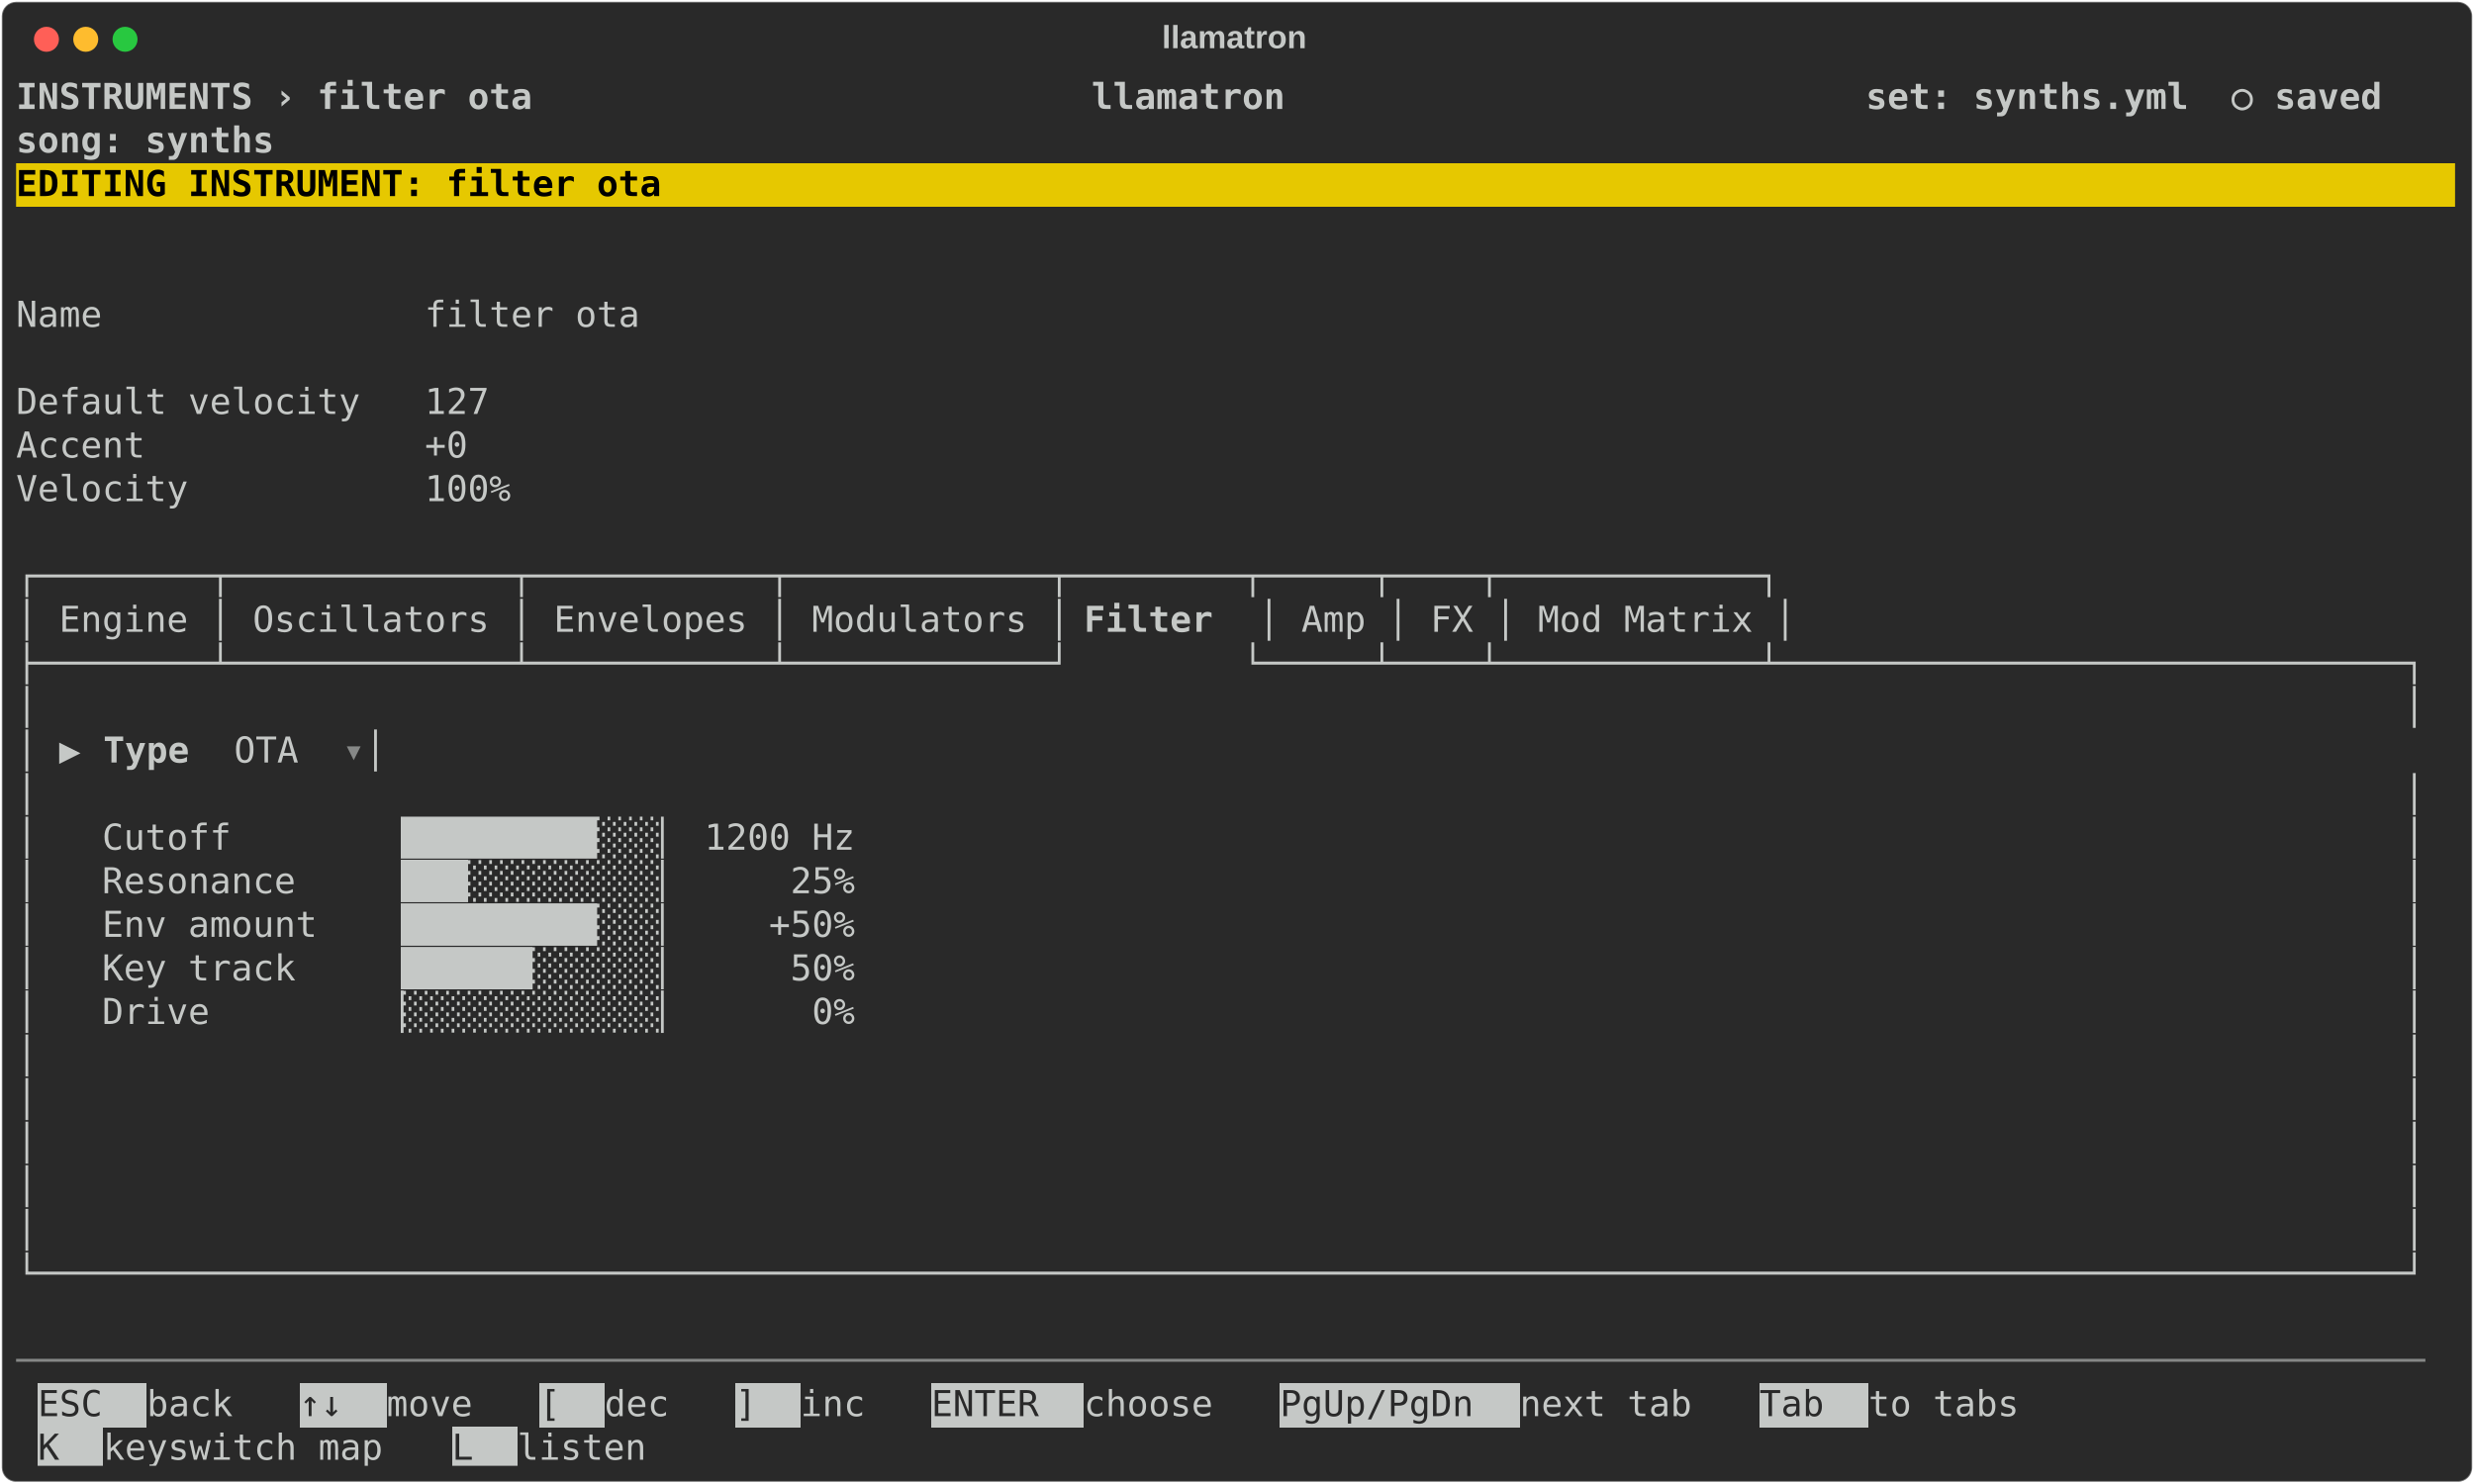
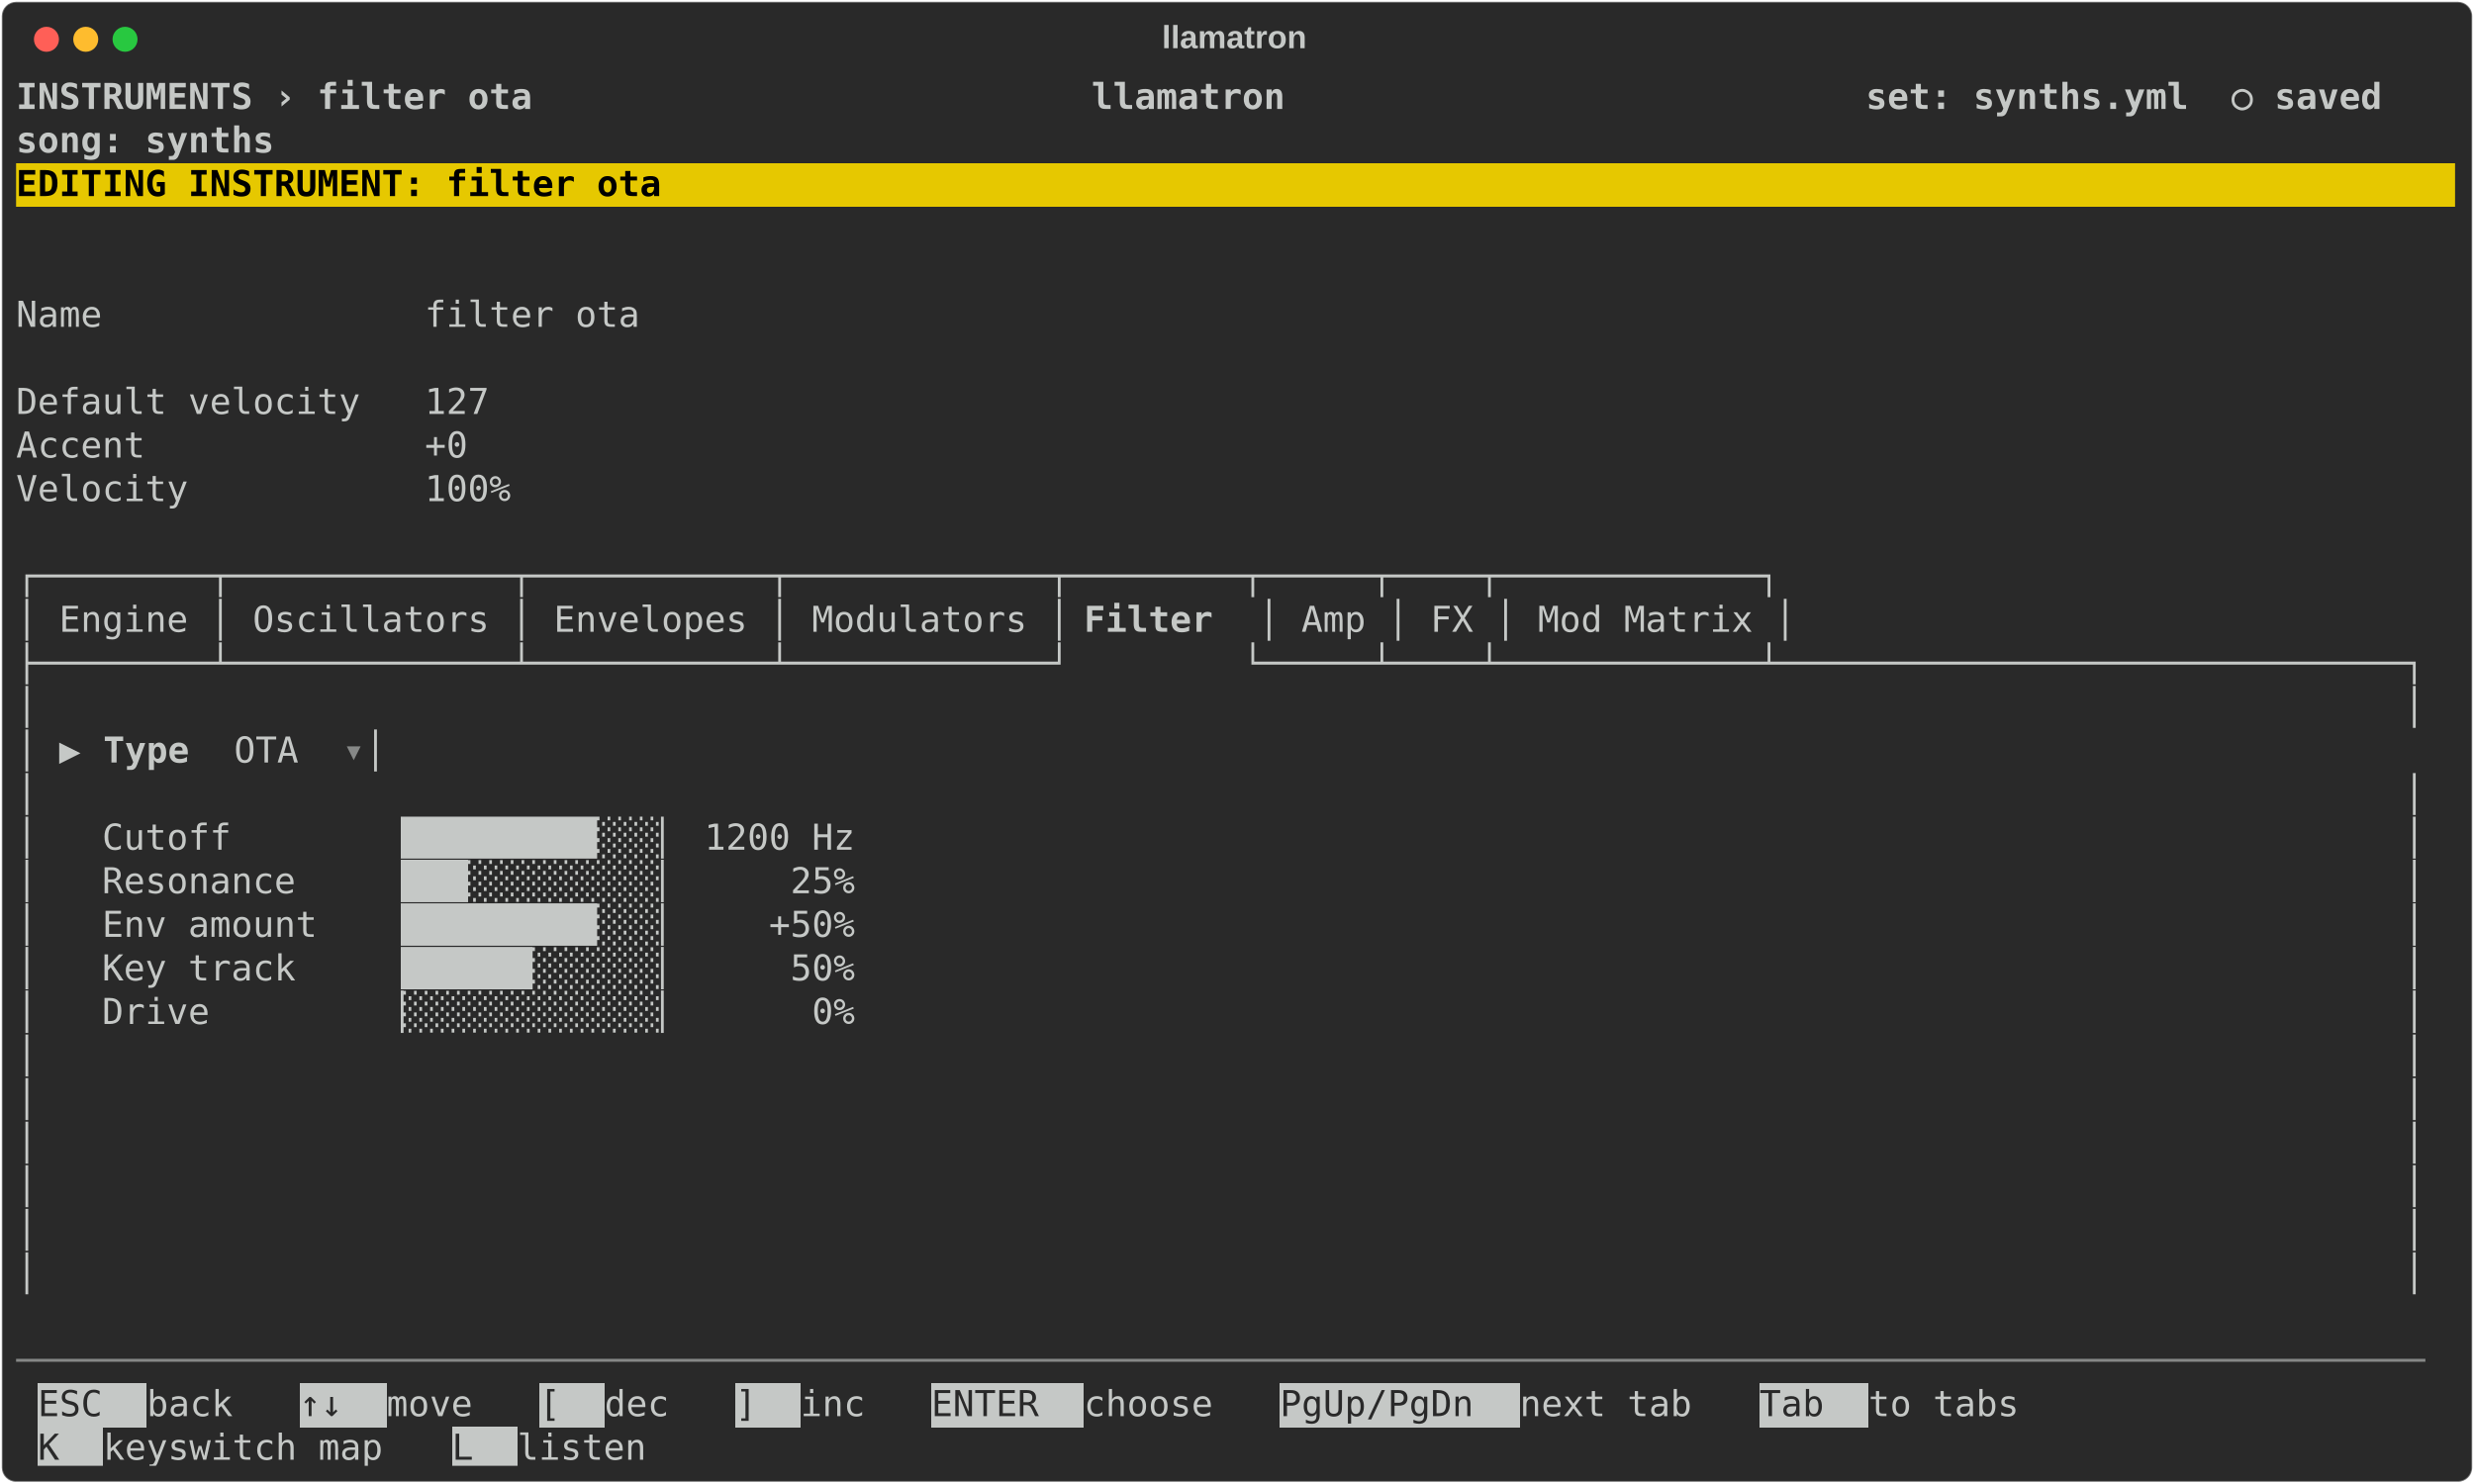
<svg xmlns="http://www.w3.org/2000/svg" class="rich-terminal" viewBox="0 0 1385 830.8">
  <style>

    @font-face {
        font-family: "Fira Code";
        src: local("FiraCode-Regular"),
                url("https://cdnjs.cloudflare.com/ajax/libs/firacode/6.2.0/woff2/FiraCode-Regular.woff2") format("woff2"),
                url("https://cdnjs.cloudflare.com/ajax/libs/firacode/6.2.0/woff/FiraCode-Regular.woff") format("woff");
        font-style: normal;
        font-weight: 400;
    }
    @font-face {
        font-family: "Fira Code";
        src: local("FiraCode-Bold"),
                url("https://cdnjs.cloudflare.com/ajax/libs/firacode/6.2.0/woff2/FiraCode-Bold.woff2") format("woff2"),
                url("https://cdnjs.cloudflare.com/ajax/libs/firacode/6.2.0/woff/FiraCode-Bold.woff") format("woff");
        font-style: bold;
        font-weight: 700;
    }

    .terminal-filter_ota-matrix {
        font-family: Fira Code, monospace;
        font-size: 20px;
        line-height: 24.4px;
        font-variant-east-asian: full-width;
    }

    .terminal-filter_ota-title {
        font-size: 18px;
        font-weight: bold;
        font-family: arial;
    }

    .terminal-filter_ota-r1 { fill: #c5c8c6;font-weight: bold }
.terminal-filter_ota-r2 { fill: #c5c8c6 }
.terminal-filter_ota-r3 { fill: #000000;font-weight: bold }
.terminal-filter_ota-r4 { fill: #868887 }
.terminal-filter_ota-r5 { fill: #292929 }
    </style>
  <defs>
    <clipPath id="terminal-filter_ota-clip-terminal">
      <rect x="0" y="0" width="1365.4" height="779.8" />
    </clipPath>
    <clipPath id="terminal-filter_ota-line-0">
      <rect x="0" y="1.5" width="1366.4" height="24.65" />
    </clipPath>
    <clipPath id="terminal-filter_ota-line-1">
      <rect x="0" y="25.9" width="1366.4" height="24.65" />
    </clipPath>
    <clipPath id="terminal-filter_ota-line-2">
      <rect x="0" y="50.3" width="1366.4" height="24.65" />
    </clipPath>
    <clipPath id="terminal-filter_ota-line-3">
      <rect x="0" y="74.7" width="1366.4" height="24.65" />
    </clipPath>
    <clipPath id="terminal-filter_ota-line-4">
      <rect x="0" y="99.1" width="1366.4" height="24.65" />
    </clipPath>
    <clipPath id="terminal-filter_ota-line-5">
      <rect x="0" y="123.5" width="1366.4" height="24.65" />
    </clipPath>
    <clipPath id="terminal-filter_ota-line-6">
      <rect x="0" y="147.9" width="1366.4" height="24.65" />
    </clipPath>
    <clipPath id="terminal-filter_ota-line-7">
      <rect x="0" y="172.3" width="1366.4" height="24.65" />
    </clipPath>
    <clipPath id="terminal-filter_ota-line-8">
      <rect x="0" y="196.7" width="1366.4" height="24.65" />
    </clipPath>
    <clipPath id="terminal-filter_ota-line-9">
      <rect x="0" y="221.1" width="1366.4" height="24.65" />
    </clipPath>
    <clipPath id="terminal-filter_ota-line-10">
      <rect x="0" y="245.5" width="1366.4" height="24.65" />
    </clipPath>
    <clipPath id="terminal-filter_ota-line-11">
      <rect x="0" y="269.9" width="1366.4" height="24.65" />
    </clipPath>
    <clipPath id="terminal-filter_ota-line-12">
      <rect x="0" y="294.3" width="1366.4" height="24.65" />
    </clipPath>
    <clipPath id="terminal-filter_ota-line-13">
      <rect x="0" y="318.7" width="1366.4" height="24.65" />
    </clipPath>
    <clipPath id="terminal-filter_ota-line-14">
      <rect x="0" y="343.1" width="1366.4" height="24.65" />
    </clipPath>
    <clipPath id="terminal-filter_ota-line-15">
      <rect x="0" y="367.5" width="1366.4" height="24.65" />
    </clipPath>
    <clipPath id="terminal-filter_ota-line-16">
      <rect x="0" y="391.9" width="1366.4" height="24.65" />
    </clipPath>
    <clipPath id="terminal-filter_ota-line-17">
      <rect x="0" y="416.3" width="1366.4" height="24.65" />
    </clipPath>
    <clipPath id="terminal-filter_ota-line-18">
      <rect x="0" y="440.7" width="1366.4" height="24.65" />
    </clipPath>
    <clipPath id="terminal-filter_ota-line-19">
      <rect x="0" y="465.1" width="1366.4" height="24.65" />
    </clipPath>
    <clipPath id="terminal-filter_ota-line-20">
      <rect x="0" y="489.5" width="1366.4" height="24.65" />
    </clipPath>
    <clipPath id="terminal-filter_ota-line-21">
      <rect x="0" y="513.9" width="1366.4" height="24.65" />
    </clipPath>
    <clipPath id="terminal-filter_ota-line-22">
      <rect x="0" y="538.3" width="1366.4" height="24.65" />
    </clipPath>
    <clipPath id="terminal-filter_ota-line-23">
      <rect x="0" y="562.7" width="1366.4" height="24.65" />
    </clipPath>
    <clipPath id="terminal-filter_ota-line-24">
      <rect x="0" y="587.1" width="1366.4" height="24.65" />
    </clipPath>
    <clipPath id="terminal-filter_ota-line-25">
      <rect x="0" y="611.5" width="1366.4" height="24.65" />
    </clipPath>
    <clipPath id="terminal-filter_ota-line-26">
      <rect x="0" y="635.9" width="1366.4" height="24.65" />
    </clipPath>
    <clipPath id="terminal-filter_ota-line-27">
      <rect x="0" y="660.3" width="1366.4" height="24.65" />
    </clipPath>
    <clipPath id="terminal-filter_ota-line-28">
      <rect x="0" y="684.7" width="1366.4" height="24.65" />
    </clipPath>
    <clipPath id="terminal-filter_ota-line-29">
      <rect x="0" y="709.1" width="1366.4" height="24.65" />
    </clipPath>
    <clipPath id="terminal-filter_ota-line-30">
      <rect x="0" y="733.5" width="1366.4" height="24.65" />
    </clipPath>
  </defs>
  <rect fill="#292929" stroke="rgba(255,255,255,0.35)" stroke-width="1" x="1" y="1" width="1383" height="828.8" rx="8" />
  <text class="terminal-filter_ota-title" fill="#c5c8c6" text-anchor="middle" x="691" y="27">llamatron</text>
  <g transform="translate(26,22)">
    <circle cx="0" cy="0" r="7" fill="#ff5f57" />
    <circle cx="22" cy="0" r="7" fill="#febc2e" />
    <circle cx="44" cy="0" r="7" fill="#28c840" />
  </g>
  <g transform="translate(9, 41)" clip-path="url(#terminal-filter_ota-clip-terminal)">
    <rect fill="#e6c800" x="0" y="50.3" width="1366.4" height="24.65" shape-rendering="crispEdges" />
    <rect fill="#c5c8c6" x="12.2" y="733.5" width="61" height="24.65" shape-rendering="crispEdges" />
    <rect fill="#c5c8c6" x="158.6" y="733.5" width="48.8" height="24.65" shape-rendering="crispEdges" />
    <rect fill="#c5c8c6" x="292.8" y="733.5" width="36.6" height="24.65" shape-rendering="crispEdges" />
    <rect fill="#c5c8c6" x="402.6" y="733.5" width="36.6" height="24.65" shape-rendering="crispEdges" />
    <rect fill="#c5c8c6" x="512.4" y="733.5" width="85.4" height="24.65" shape-rendering="crispEdges" />
    <rect fill="#c5c8c6" x="707.6" y="733.5" width="134.2" height="24.65" shape-rendering="crispEdges" />
    <rect fill="#c5c8c6" x="976" y="733.5" width="61" height="24.65" shape-rendering="crispEdges" />
    <rect fill="#c5c8c6" x="12.2" y="757.9" width="36.6" height="24.65" shape-rendering="crispEdges" />
    <rect fill="#c5c8c6" x="244" y="757.9" width="36.6" height="24.65" shape-rendering="crispEdges" />
    <g class="terminal-filter_ota-matrix">
      <text class="terminal-filter_ota-r1" x="0" y="20" textLength="1366.4" clip-path="url(#terminal-filter_ota-line-0)"> INSTRUMENTS › filter ota                          llamatron                           set: synths.yml  ○ saved </text>
      <text class="terminal-filter_ota-r2" x="1366.4" y="20" textLength="12.2" clip-path="url(#terminal-filter_ota-line-0)">
</text>
      <text class="terminal-filter_ota-r1" x="0" y="44.4" textLength="1366.4" clip-path="url(#terminal-filter_ota-line-1)">                                                                                       song: synths             </text>
      <text class="terminal-filter_ota-r2" x="1366.4" y="44.4" textLength="12.2" clip-path="url(#terminal-filter_ota-line-1)">
</text>
      <text class="terminal-filter_ota-r3" x="0" y="68.8" textLength="1366.4" clip-path="url(#terminal-filter_ota-line-2)"> EDITING INSTRUMENT: filter ota                                                                                 </text>
      <text class="terminal-filter_ota-r2" x="1366.4" y="68.8" textLength="12.2" clip-path="url(#terminal-filter_ota-line-2)">
</text>
      <text class="terminal-filter_ota-r2" x="1366.4" y="93.2" textLength="12.2" clip-path="url(#terminal-filter_ota-line-3)">
</text>
      <text class="terminal-filter_ota-r2" x="1366.4" y="117.6" textLength="12.2" clip-path="url(#terminal-filter_ota-line-4)">
</text>
      <text class="terminal-filter_ota-r2" x="0" y="142" textLength="390.4" clip-path="url(#terminal-filter_ota-line-5)">  Name               filter ota </text>
      <text class="terminal-filter_ota-r2" x="1366.4" y="142" textLength="12.2" clip-path="url(#terminal-filter_ota-line-5)">
</text>
      <text class="terminal-filter_ota-r2" x="1366.4" y="166.4" textLength="12.2" clip-path="url(#terminal-filter_ota-line-6)">
</text>
      <text class="terminal-filter_ota-r2" x="0" y="190.8" textLength="305" clip-path="url(#terminal-filter_ota-line-7)">  Default velocity   127 </text>
      <text class="terminal-filter_ota-r2" x="1366.4" y="190.8" textLength="12.2" clip-path="url(#terminal-filter_ota-line-7)">
</text>
      <text class="terminal-filter_ota-r2" x="0" y="215.2" textLength="292.8" clip-path="url(#terminal-filter_ota-line-8)">  Accent             +0 </text>
      <text class="terminal-filter_ota-r2" x="1366.4" y="215.2" textLength="12.2" clip-path="url(#terminal-filter_ota-line-8)">
</text>
      <text class="terminal-filter_ota-r2" x="0" y="239.6" textLength="317.2" clip-path="url(#terminal-filter_ota-line-9)">  Velocity           100% </text>
      <text class="terminal-filter_ota-r2" x="1366.4" y="239.6" textLength="12.2" clip-path="url(#terminal-filter_ota-line-9)">
</text>
      <text class="terminal-filter_ota-r2" x="1366.4" y="264" textLength="12.2" clip-path="url(#terminal-filter_ota-line-10)">
</text>
      <text class="terminal-filter_ota-r2" x="0" y="288.4" textLength="1000.4" clip-path="url(#terminal-filter_ota-line-11)">┌────────┬─────────────┬───────────┬────────────┬────────┬─────┬────┬────────────┐</text>
      <text class="terminal-filter_ota-r2" x="1366.4" y="288.4" textLength="12.2" clip-path="url(#terminal-filter_ota-line-11)">
</text>
      <text class="terminal-filter_ota-r2" x="0" y="312.8" textLength="597.8" clip-path="url(#terminal-filter_ota-line-12)">│ Engine │ Oscillators │ Envelopes │ Modulators │</text>
      <text class="terminal-filter_ota-r1" x="597.8" y="312.8" textLength="97.6" clip-path="url(#terminal-filter_ota-line-12)"> Filter </text>
      <text class="terminal-filter_ota-r2" x="695.4" y="312.8" textLength="305" clip-path="url(#terminal-filter_ota-line-12)">│ Amp │ FX │ Mod Matrix │</text>
      <text class="terminal-filter_ota-r2" x="1366.4" y="312.8" textLength="12.2" clip-path="url(#terminal-filter_ota-line-12)">
</text>
      <text class="terminal-filter_ota-r2" x="0" y="337.2" textLength="1366.4" clip-path="url(#terminal-filter_ota-line-13)">├────────┴─────────────┴───────────┴────────────┘        └─────┴────┴────────────┴─────────────────────────────┐</text>
      <text class="terminal-filter_ota-r2" x="1366.4" y="337.2" textLength="12.2" clip-path="url(#terminal-filter_ota-line-13)">
</text>
      <text class="terminal-filter_ota-r2" x="0" y="361.6" textLength="1366.4" clip-path="url(#terminal-filter_ota-line-14)">│                                                                                                              │</text>
      <text class="terminal-filter_ota-r2" x="1366.4" y="361.6" textLength="12.2" clip-path="url(#terminal-filter_ota-line-14)">
</text>
      <text class="terminal-filter_ota-r2" x="0" y="386" textLength="48.8" clip-path="url(#terminal-filter_ota-line-15)">│ ▶ </text>
      <text class="terminal-filter_ota-r1" x="48.8" y="386" textLength="73.2" clip-path="url(#terminal-filter_ota-line-15)">Type  </text>
      <text class="terminal-filter_ota-r2" x="122" y="386" textLength="61" clip-path="url(#terminal-filter_ota-line-15)"> OTA </text>
      <text class="terminal-filter_ota-r4" x="183" y="386" textLength="12.2" clip-path="url(#terminal-filter_ota-line-15)">▾</text>
      <text class="terminal-filter_ota-r2" x="195.2" y="386" textLength="1171.2" clip-path="url(#terminal-filter_ota-line-15)">                                                                                               │</text>
      <text class="terminal-filter_ota-r2" x="1366.4" y="386" textLength="12.2" clip-path="url(#terminal-filter_ota-line-15)">
</text>
      <text class="terminal-filter_ota-r2" x="0" y="410.4" textLength="1366.4" clip-path="url(#terminal-filter_ota-line-16)">│                                                                                                              │</text>
      <text class="terminal-filter_ota-r2" x="1366.4" y="410.4" textLength="12.2" clip-path="url(#terminal-filter_ota-line-16)">
</text>
      <text class="terminal-filter_ota-r2" x="0" y="434.8" textLength="1366.4" clip-path="url(#terminal-filter_ota-line-17)">│   Cutoff       ▕█████████░░░▏ 1200 Hz                                                                        │</text>
      <text class="terminal-filter_ota-r2" x="1366.4" y="434.8" textLength="12.2" clip-path="url(#terminal-filter_ota-line-17)">
</text>
      <text class="terminal-filter_ota-r2" x="0" y="459.2" textLength="1366.4" clip-path="url(#terminal-filter_ota-line-18)">│   Resonance    ▕███░░░░░░░░░▏     25%                                                                        │</text>
      <text class="terminal-filter_ota-r2" x="1366.4" y="459.2" textLength="12.2" clip-path="url(#terminal-filter_ota-line-18)">
</text>
      <text class="terminal-filter_ota-r2" x="0" y="483.6" textLength="1366.4" clip-path="url(#terminal-filter_ota-line-19)">│   Env amount   ▕█████████░░░▏    +50%                                                                        │</text>
      <text class="terminal-filter_ota-r2" x="1366.4" y="483.6" textLength="12.2" clip-path="url(#terminal-filter_ota-line-19)">
</text>
      <text class="terminal-filter_ota-r2" x="0" y="508" textLength="1366.4" clip-path="url(#terminal-filter_ota-line-20)">│   Key track    ▕██████░░░░░░▏     50%                                                                        │</text>
      <text class="terminal-filter_ota-r2" x="1366.4" y="508" textLength="12.2" clip-path="url(#terminal-filter_ota-line-20)">
</text>
      <text class="terminal-filter_ota-r2" x="0" y="532.4" textLength="1366.4" clip-path="url(#terminal-filter_ota-line-21)">│   Drive        ▕░░░░░░░░░░░░▏      0%                                                                        │</text>
      <text class="terminal-filter_ota-r2" x="1366.4" y="532.4" textLength="12.2" clip-path="url(#terminal-filter_ota-line-21)">
</text>
      <text class="terminal-filter_ota-r2" x="0" y="556.8" textLength="1366.4" clip-path="url(#terminal-filter_ota-line-22)">│                                                                                                              │</text>
      <text class="terminal-filter_ota-r2" x="1366.4" y="556.8" textLength="12.2" clip-path="url(#terminal-filter_ota-line-22)">
</text>
      <text class="terminal-filter_ota-r2" x="0" y="581.2" textLength="1366.4" clip-path="url(#terminal-filter_ota-line-23)">│                                                                                                              │</text>
      <text class="terminal-filter_ota-r2" x="1366.4" y="581.2" textLength="12.2" clip-path="url(#terminal-filter_ota-line-23)">
</text>
      <text class="terminal-filter_ota-r2" x="0" y="605.6" textLength="1366.4" clip-path="url(#terminal-filter_ota-line-24)">│                                                                                                              │</text>
      <text class="terminal-filter_ota-r2" x="1366.4" y="605.6" textLength="12.2" clip-path="url(#terminal-filter_ota-line-24)">
</text>
      <text class="terminal-filter_ota-r2" x="0" y="630" textLength="1366.4" clip-path="url(#terminal-filter_ota-line-25)">│                                                                                                              │</text>
      <text class="terminal-filter_ota-r2" x="1366.4" y="630" textLength="12.2" clip-path="url(#terminal-filter_ota-line-25)">
</text>
      <text class="terminal-filter_ota-r2" x="0" y="654.4" textLength="1366.4" clip-path="url(#terminal-filter_ota-line-26)">│                                                                                                              │</text>
      <text class="terminal-filter_ota-r2" x="1366.4" y="654.4" textLength="12.2" clip-path="url(#terminal-filter_ota-line-26)">
</text>
-       <text class="terminal-filter_ota-r2" x="0" y="678.8" textLength="1366.4" clip-path="url(#terminal-filter_ota-line-27)">└──────────────────────────────────────────────────────────────────────────────────────────────────────────────┘</text>
+       <text class="terminal-filter_ota-r2" x="0" y="678.8" textLength="1366.4" clip-path="url(#terminal-filter_ota-line-27)">│                                                                                                              │</text>
      <text class="terminal-filter_ota-r2" x="1366.4" y="678.8" textLength="12.2" clip-path="url(#terminal-filter_ota-line-27)">
</text>
      <text class="terminal-filter_ota-r2" x="1366.4" y="703.2" textLength="12.2" clip-path="url(#terminal-filter_ota-line-28)">
</text>
      <text class="terminal-filter_ota-r4" x="0" y="727.6" textLength="1366.4" clip-path="url(#terminal-filter_ota-line-29)">────────────────────────────────────────────────────────────────────────────────────────────────────────────────</text>
      <text class="terminal-filter_ota-r2" x="1366.4" y="727.6" textLength="12.2" clip-path="url(#terminal-filter_ota-line-29)">
</text>
      <text class="terminal-filter_ota-r5" x="12.2" y="752" textLength="61" clip-path="url(#terminal-filter_ota-line-30)"> ESC </text>
      <text class="terminal-filter_ota-r2" x="73.2" y="752" textLength="85.4" clip-path="url(#terminal-filter_ota-line-30)"> back  </text>
      <text class="terminal-filter_ota-r5" x="158.6" y="752" textLength="48.8" clip-path="url(#terminal-filter_ota-line-30)"> ↑↓ </text>
      <text class="terminal-filter_ota-r2" x="207.4" y="752" textLength="85.4" clip-path="url(#terminal-filter_ota-line-30)"> move  </text>
      <text class="terminal-filter_ota-r5" x="292.8" y="752" textLength="36.6" clip-path="url(#terminal-filter_ota-line-30)"> [ </text>
      <text class="terminal-filter_ota-r2" x="329.4" y="752" textLength="73.2" clip-path="url(#terminal-filter_ota-line-30)"> dec  </text>
      <text class="terminal-filter_ota-r5" x="402.6" y="752" textLength="36.6" clip-path="url(#terminal-filter_ota-line-30)"> ] </text>
      <text class="terminal-filter_ota-r2" x="439.2" y="752" textLength="73.2" clip-path="url(#terminal-filter_ota-line-30)"> inc  </text>
      <text class="terminal-filter_ota-r5" x="512.4" y="752" textLength="85.4" clip-path="url(#terminal-filter_ota-line-30)"> ENTER </text>
      <text class="terminal-filter_ota-r2" x="597.8" y="752" textLength="109.8" clip-path="url(#terminal-filter_ota-line-30)"> choose  </text>
      <text class="terminal-filter_ota-r5" x="707.6" y="752" textLength="134.2" clip-path="url(#terminal-filter_ota-line-30)"> PgUp/PgDn </text>
      <text class="terminal-filter_ota-r2" x="841.8" y="752" textLength="134.2" clip-path="url(#terminal-filter_ota-line-30)"> next tab  </text>
      <text class="terminal-filter_ota-r5" x="976" y="752" textLength="61" clip-path="url(#terminal-filter_ota-line-30)"> Tab </text>
      <text class="terminal-filter_ota-r2" x="1037" y="752" textLength="122" clip-path="url(#terminal-filter_ota-line-30)"> to tabs  </text>
      <text class="terminal-filter_ota-r2" x="1366.4" y="752" textLength="12.2" clip-path="url(#terminal-filter_ota-line-30)">
</text>
      <text class="terminal-filter_ota-r5" x="12.2" y="776.4" textLength="36.6" clip-path="url(#terminal-filter_ota-line-31)"> K </text>
      <text class="terminal-filter_ota-r2" x="48.8" y="776.4" textLength="195.2" clip-path="url(#terminal-filter_ota-line-31)"> keyswitch map  </text>
      <text class="terminal-filter_ota-r5" x="244" y="776.4" textLength="36.6" clip-path="url(#terminal-filter_ota-line-31)"> L </text>
      <text class="terminal-filter_ota-r2" x="280.6" y="776.4" textLength="109.8" clip-path="url(#terminal-filter_ota-line-31)"> listen  </text>
    </g>
  </g>
</svg>
